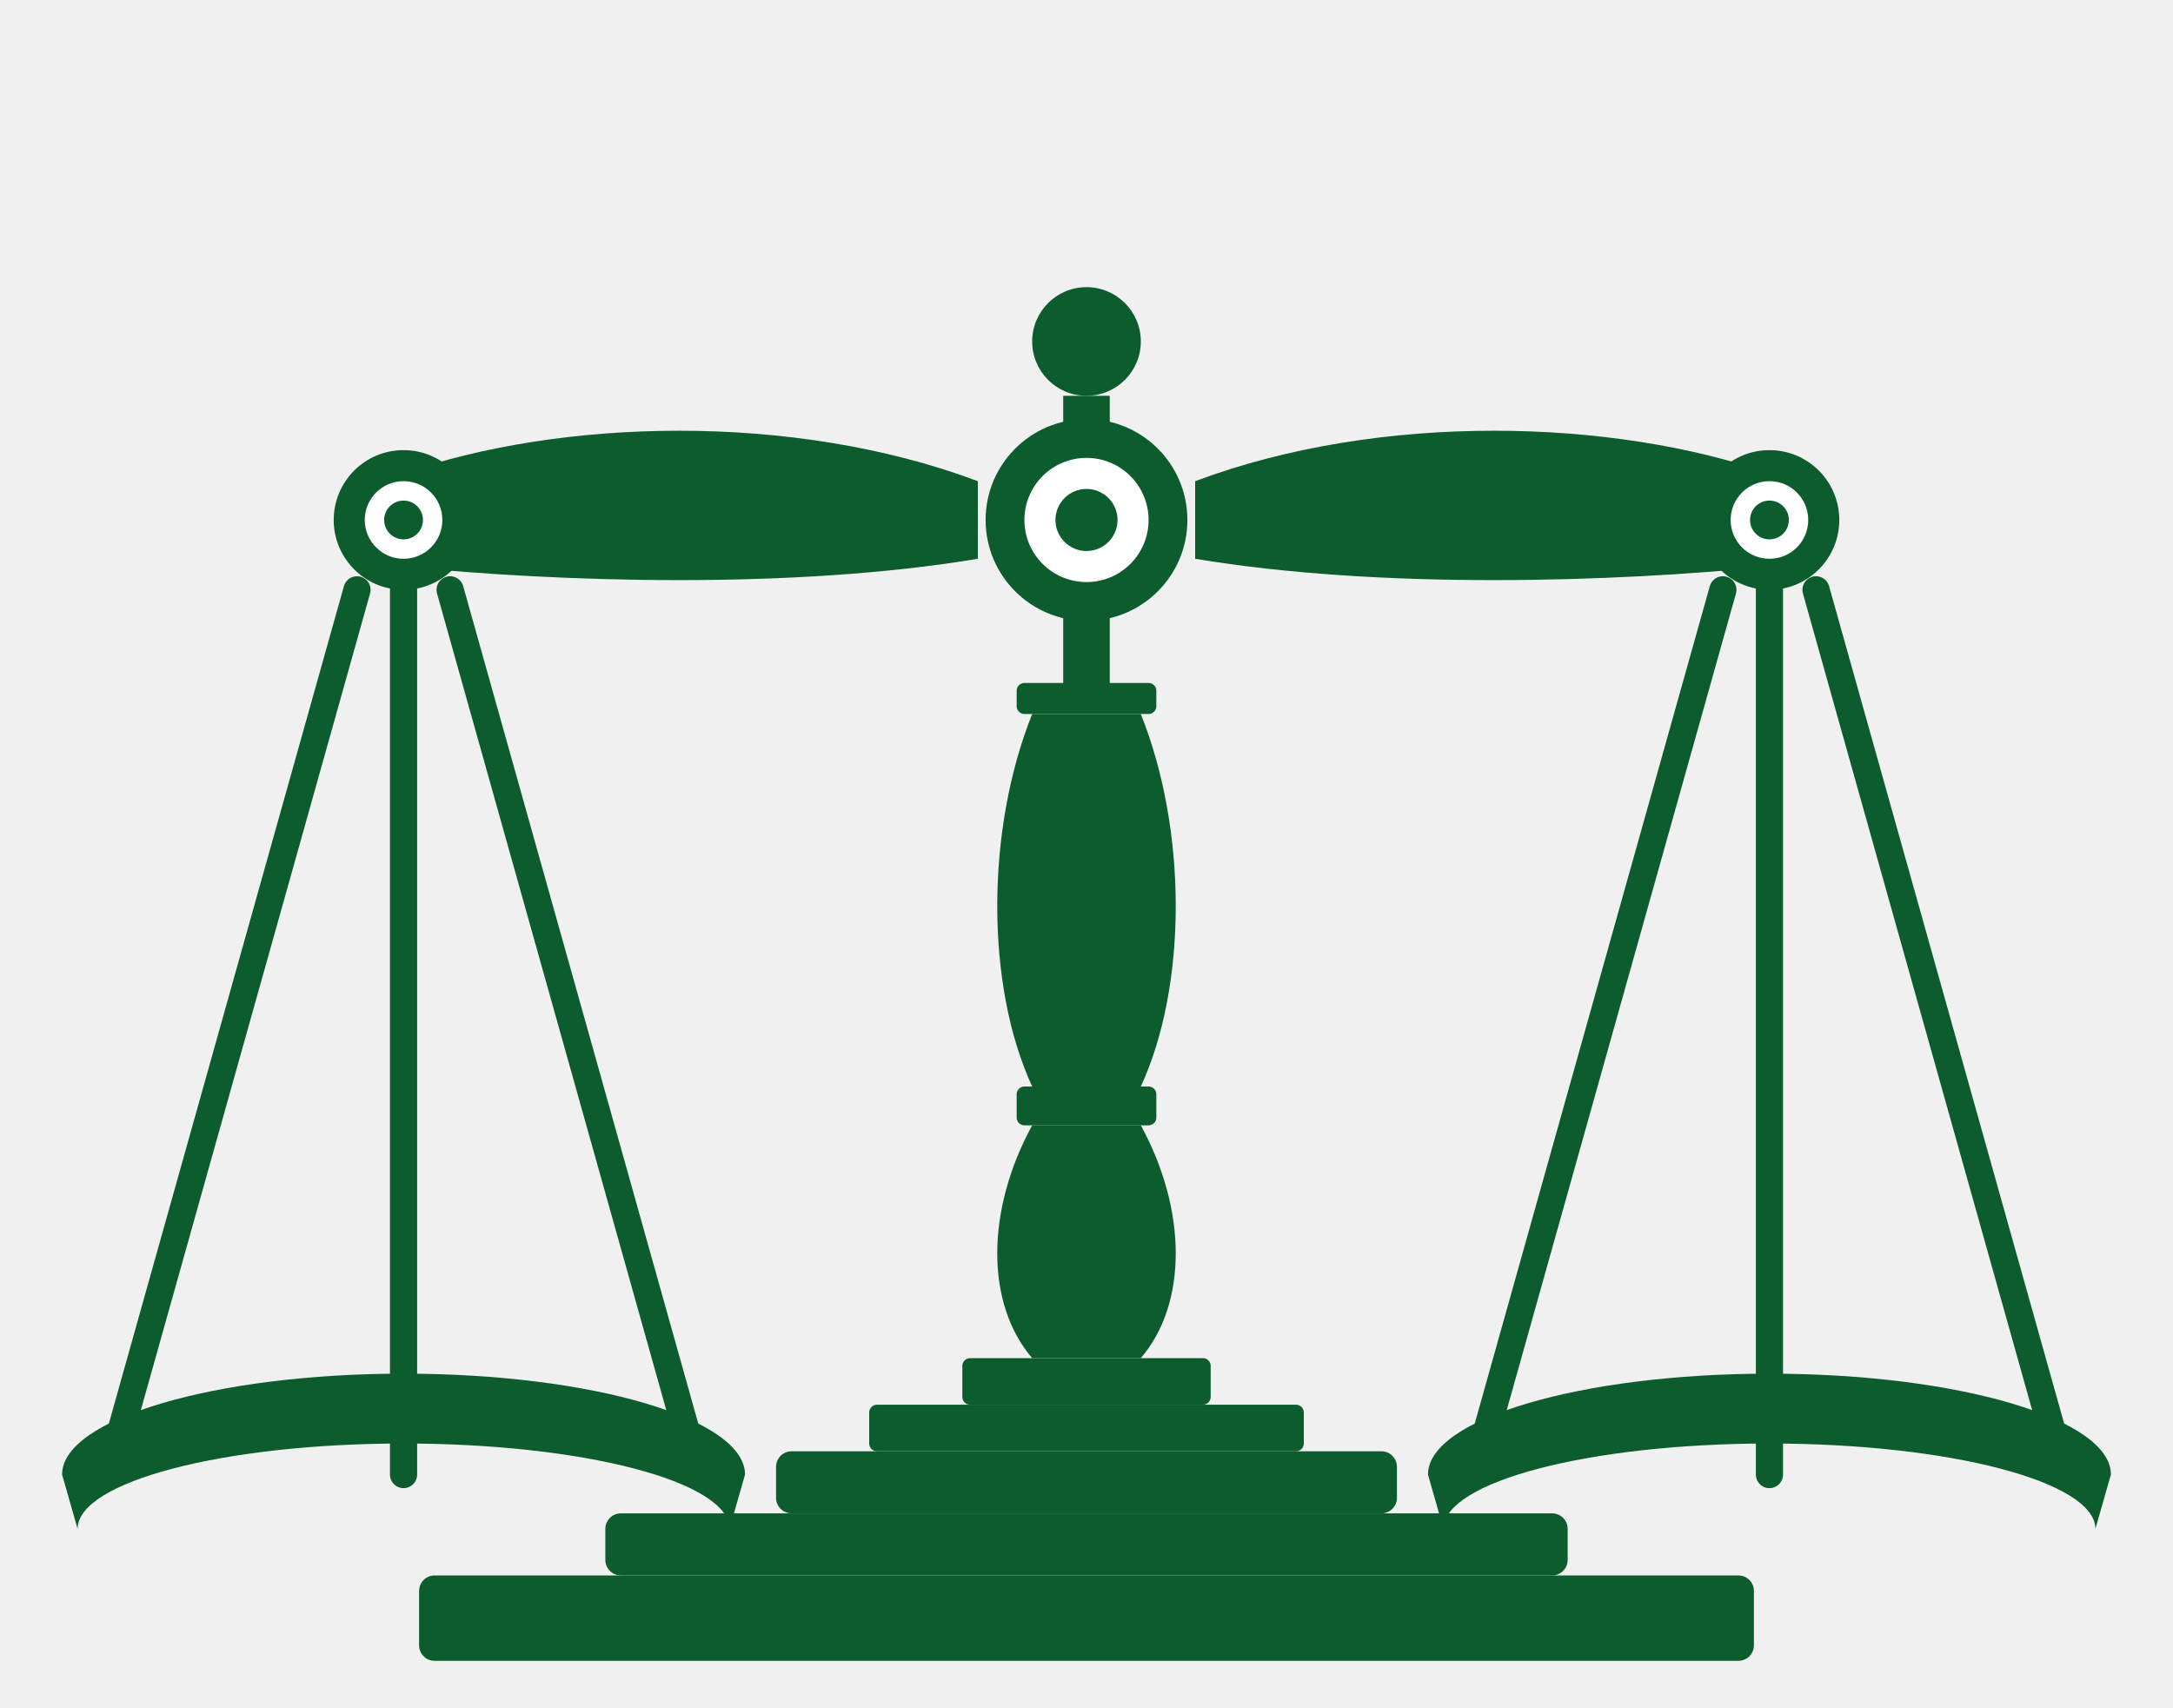
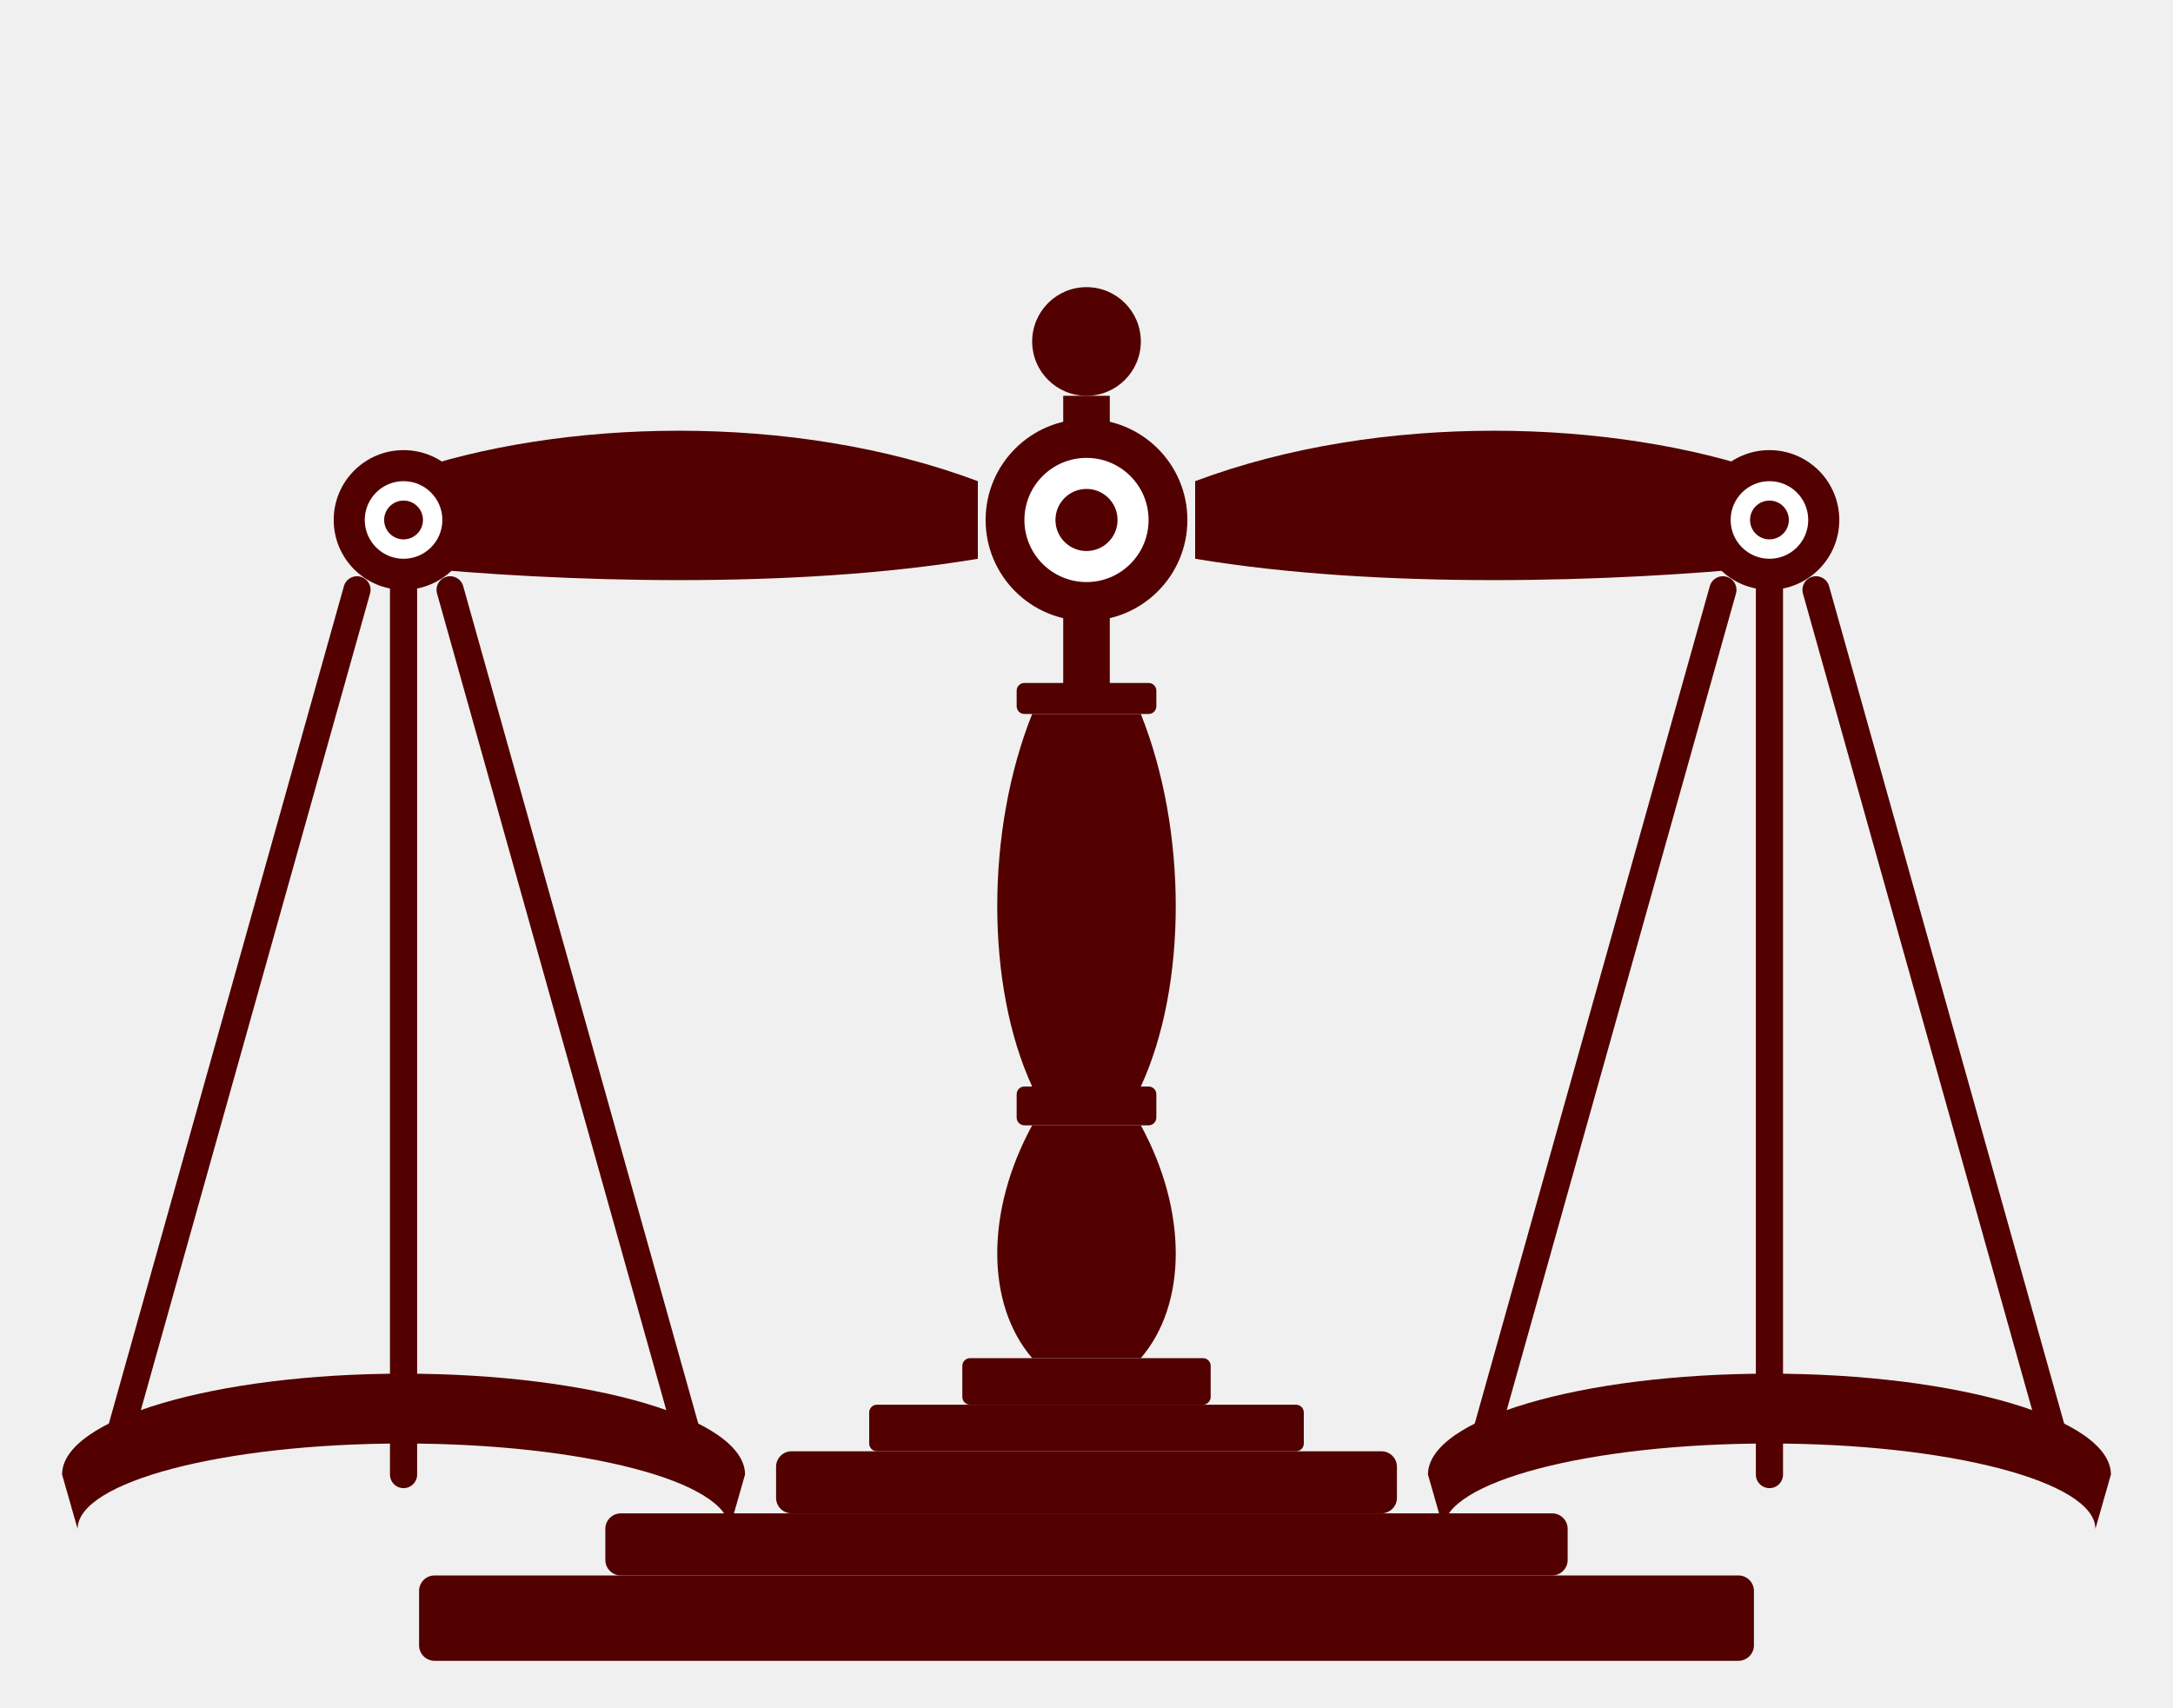
<svg xmlns="http://www.w3.org/2000/svg" viewBox="0 0 280 220" fill="none">
-   <circle cx="140" cy="44" r="7" fill="#0D5C2E" />
-   <rect x="137" y="51" width="6" height="9" fill="#0D5C2E" />
-   <rect x="131" y="59" width="18" height="4" rx="1" fill="#0D5C2E" />
-   <rect x="137" y="79" width="6" height="10" fill="#0D5C2E" />
-   <rect x="131" y="88" width="18" height="4" rx="1" fill="#0D5C2E" />
-   <path d="M 133,92 C 127,107 127,127 133,140 L 147,140 C 153,127 153,107 147,92 Z" fill="#0D5C2E" />
-   <rect x="131" y="140" width="18" height="5" rx="1" fill="#0D5C2E" />
-   <path d="M 133,145 C 127,156 127,168 133,175 L 147,175 C 153,168 153,156 147,145 Z" fill="#0D5C2E" />
-   <rect x="124" y="175" width="32" height="6" rx="1" fill="#0D5C2E" />
-   <rect x="112" y="181" width="56" height="6" rx="1" fill="#0D5C2E" />
-   <path d="M 126,62 C 102,53 72,54 52,61            L 52,73 C 72,75 102,76 126,72 Z" fill="#0D5C2E" />
-   <path d="M 154,62 C 178,53 208,54 228,61            L 228,73 C 208,75 178,76 154,72 Z" fill="#0D5C2E" />
-   <circle cx="140" cy="67" r="13" fill="#0D5C2E" />
+   <circle cx="140" cy="44" r="7" fill="#520000" />
+   <rect x="137" y="51" width="6" height="9" fill="#520000" />
+   <rect x="131" y="59" width="18" height="4" rx="1" fill="#520000" />
+   <rect x="137" y="79" width="6" height="10" fill="#520000" />
+   <rect x="131" y="88" width="18" height="4" rx="1" fill="#520000" />
+   <path d="M 133,92 C 127,107 127,127 133,140 L 147,140 C 153,127 153,107 147,92 Z" fill="#520000" />
+   <rect x="131" y="140" width="18" height="5" rx="1" fill="#520000" />
+   <path d="M 133,145 C 127,156 127,168 133,175 L 147,175 C 153,168 153,156 147,145 Z" fill="#520000" />
+   <rect x="124" y="175" width="32" height="6" rx="1" fill="#520000" />
+   <rect x="112" y="181" width="56" height="6" rx="1" fill="#520000" />
+   <path d="M 126,62 C 102,53 72,54 52,61            L 52,73 C 72,75 102,76 126,72 Z" fill="#520000" />
+   <path d="M 154,62 C 178,53 208,54 228,61            L 228,73 C 208,75 178,76 154,72 Z" fill="#520000" />
+   <circle cx="140" cy="67" r="13" fill="#520000" />
  <circle cx="140" cy="67" r="8" fill="#FFFFFF" />
-   <circle cx="140" cy="67" r="4" fill="#0D5C2E" />
-   <circle cx="52" cy="67" r="9" fill="#0D5C2E" />
+   <circle cx="140" cy="67" r="4" fill="#520000" />
+   <circle cx="52" cy="67" r="9" fill="#520000" />
  <circle cx="52" cy="67" r="5" fill="#FFFFFF" />
-   <circle cx="52" cy="67" r="2.5" fill="#0D5C2E" />
-   <circle cx="228" cy="67" r="9" fill="#0D5C2E" />
+   <circle cx="52" cy="67" r="2.5" fill="#520000" />
+   <circle cx="228" cy="67" r="9" fill="#520000" />
  <circle cx="228" cy="67" r="5" fill="#FFFFFF" />
-   <circle cx="228" cy="67" r="2.5" fill="#0D5C2E" />
-   <line x1="46" y1="76" x2="14" y2="190" stroke="#0D5C2E" stroke-width="3.5" stroke-linecap="round" />
-   <line x1="52" y1="76" x2="52" y2="190" stroke="#0D5C2E" stroke-width="3.5" stroke-linecap="round" />
-   <line x1="58" y1="76" x2="90" y2="190" stroke="#0D5C2E" stroke-width="3.5" stroke-linecap="round" />
-   <line x1="222" y1="76" x2="190" y2="190" stroke="#0D5C2E" stroke-width="3.5" stroke-linecap="round" />
-   <line x1="228" y1="76" x2="228" y2="190" stroke="#0D5C2E" stroke-width="3.5" stroke-linecap="round" />
-   <line x1="234" y1="76" x2="266" y2="190" stroke="#0D5C2E" stroke-width="3.5" stroke-linecap="round" />
-   <path d="M 8,190 A 44 13 0 0 1 96,190 L 94,197 A 42 11 0 0 0 10,197 Z" fill="#0D5C2E" />
-   <path d="M 184,190 A 44 13 0 0 1 272,190 L 270,197 A 42 11 0 0 0 186,197 Z" fill="#0D5C2E" />
-   <rect x="100" y="187" width="80" height="8" rx="2" fill="#0D5C2E" />
-   <rect x="78" y="195" width="124" height="8" rx="2" fill="#0D5C2E" />
-   <rect x="54" y="203" width="172" height="11" rx="2" fill="#0D5C2E" />
+   <circle cx="228" cy="67" r="2.5" fill="#520000" />
+   <line x1="46" y1="76" x2="14" y2="190" stroke="#520000" stroke-width="3.5" stroke-linecap="round" />
+   <line x1="52" y1="76" x2="52" y2="190" stroke="#520000" stroke-width="3.5" stroke-linecap="round" />
+   <line x1="58" y1="76" x2="90" y2="190" stroke="#520000" stroke-width="3.5" stroke-linecap="round" />
+   <line x1="222" y1="76" x2="190" y2="190" stroke="#520000" stroke-width="3.5" stroke-linecap="round" />
+   <line x1="228" y1="76" x2="228" y2="190" stroke="#520000" stroke-width="3.5" stroke-linecap="round" />
+   <line x1="234" y1="76" x2="266" y2="190" stroke="#520000" stroke-width="3.5" stroke-linecap="round" />
+   <path d="M 8,190 A 44 13 0 0 1 96,190 L 94,197 A 42 11 0 0 0 10,197 Z" fill="#520000" />
+   <path d="M 184,190 A 44 13 0 0 1 272,190 L 270,197 A 42 11 0 0 0 186,197 Z" fill="#520000" />
+   <rect x="100" y="187" width="80" height="8" rx="2" fill="#520000" />
+   <rect x="78" y="195" width="124" height="8" rx="2" fill="#520000" />
+   <rect x="54" y="203" width="172" height="11" rx="2" fill="#520000" />
</svg>
